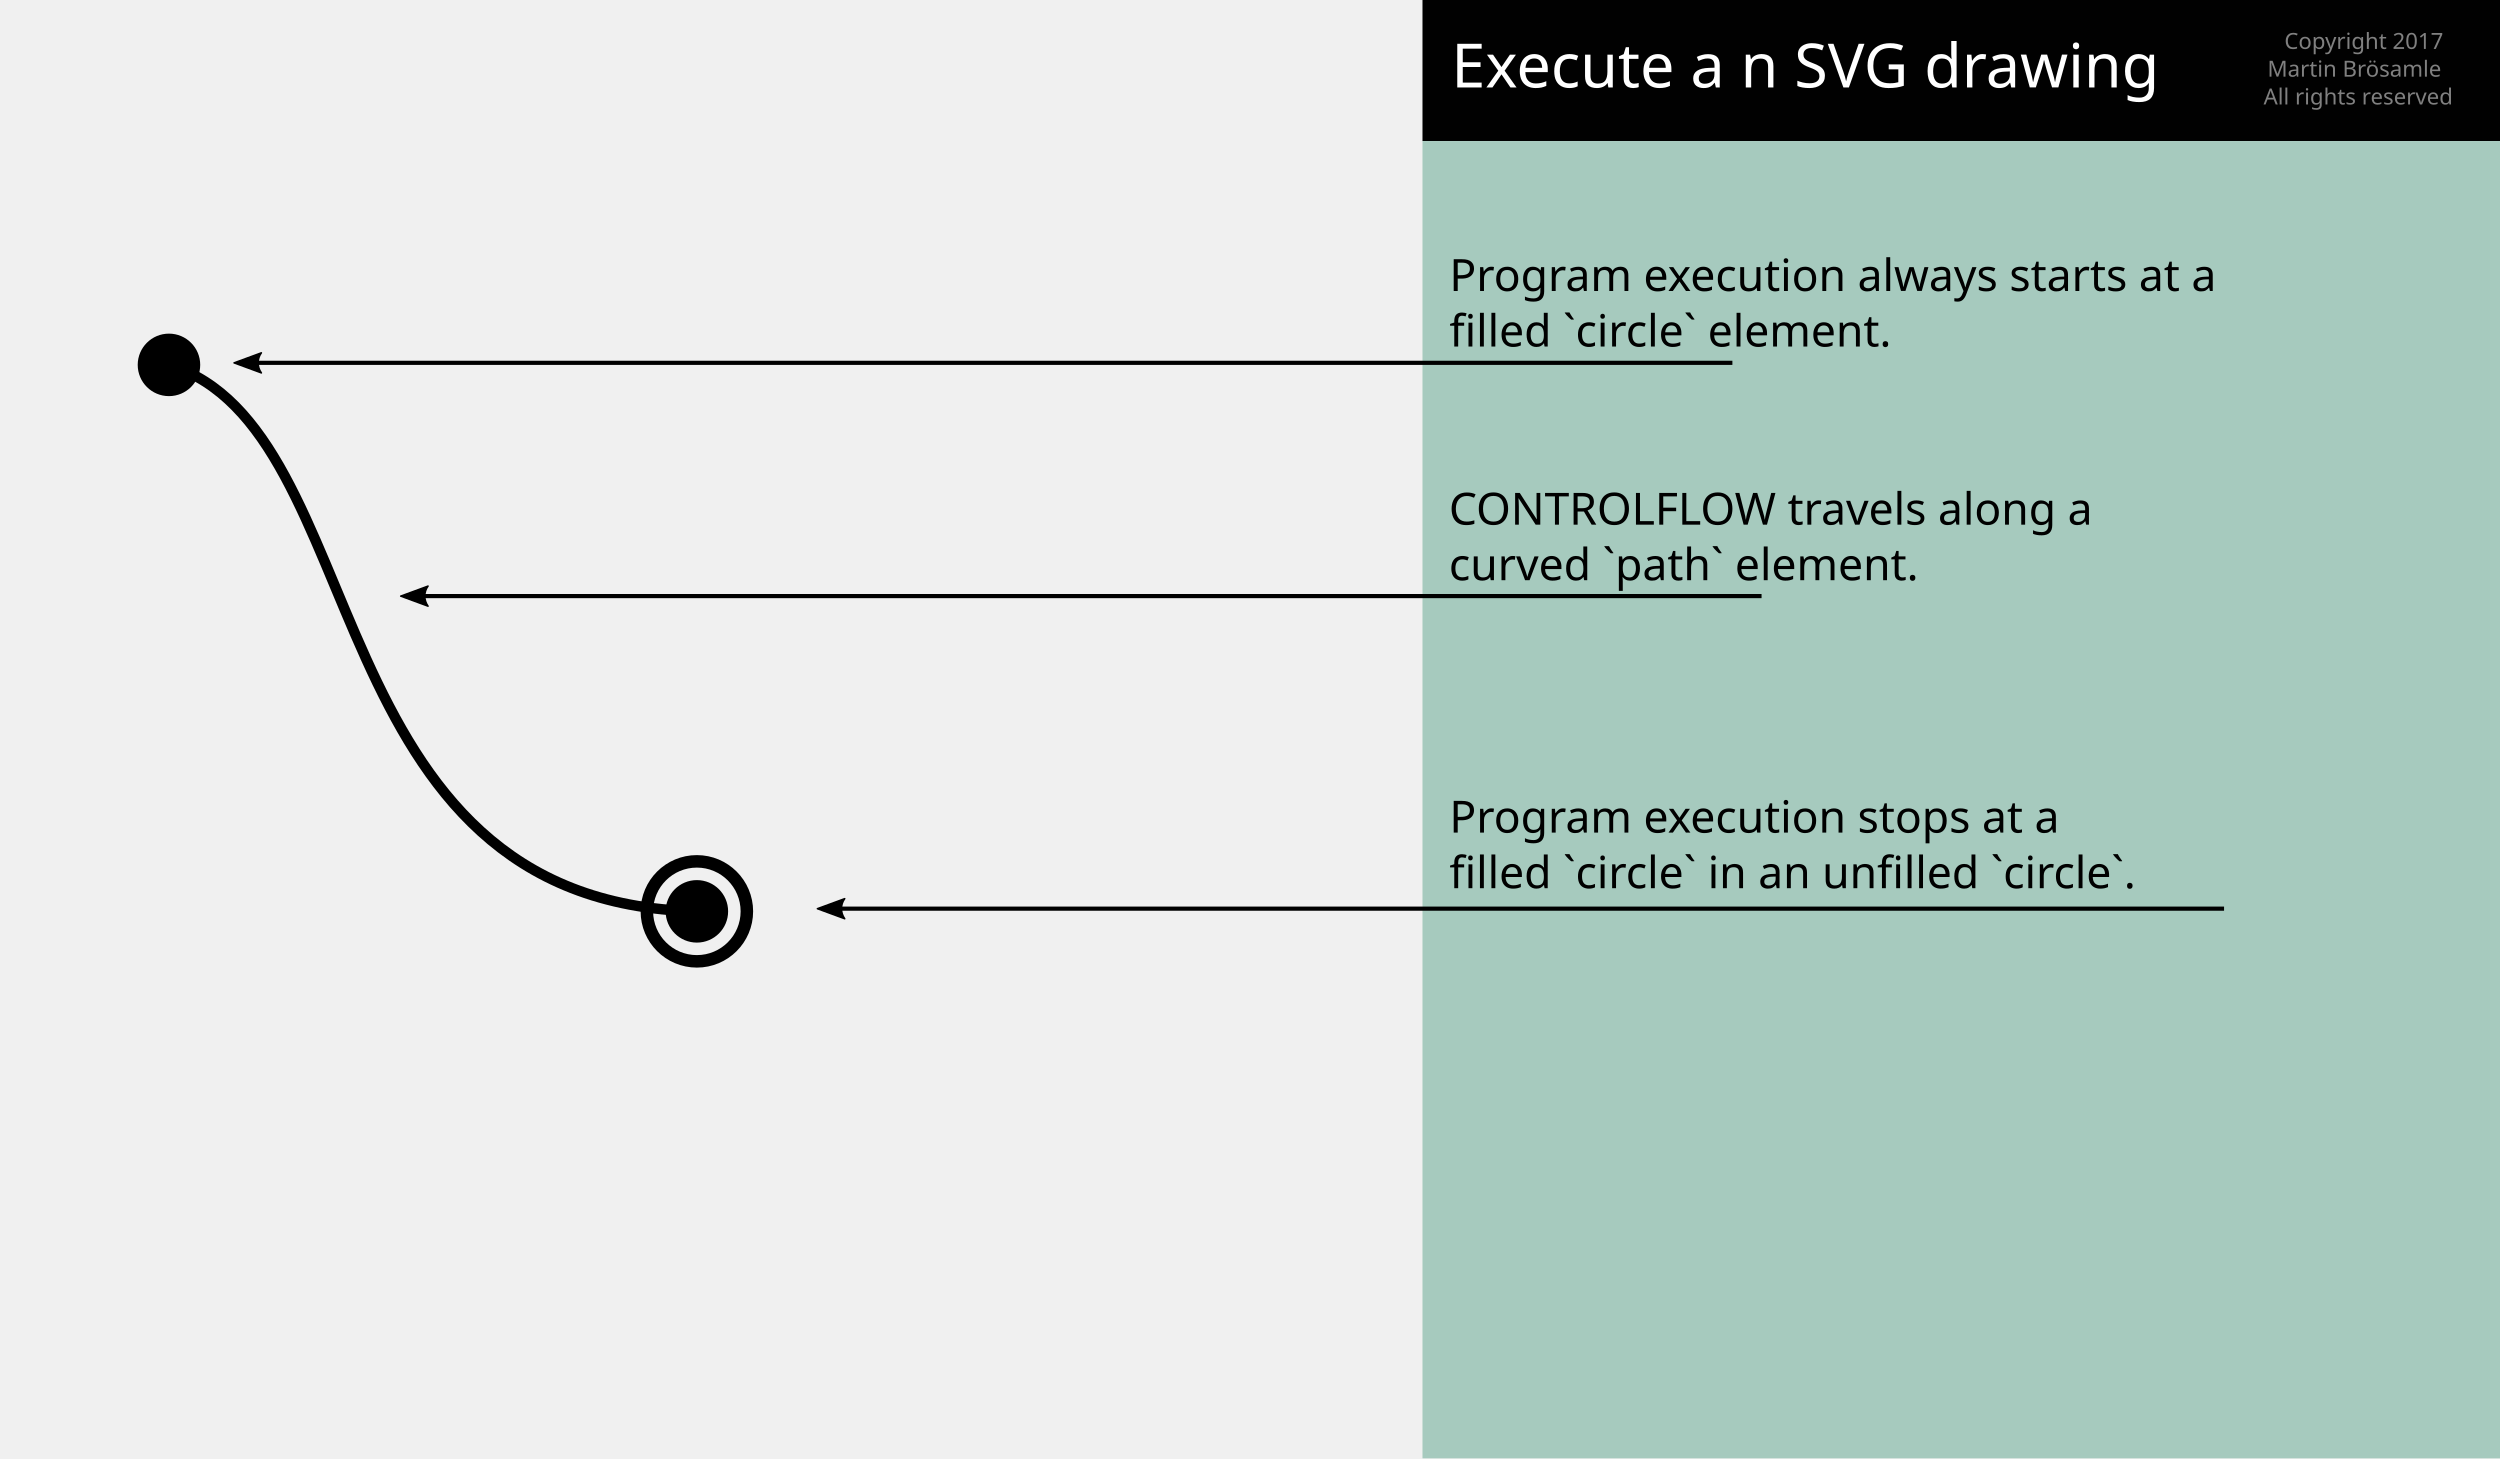
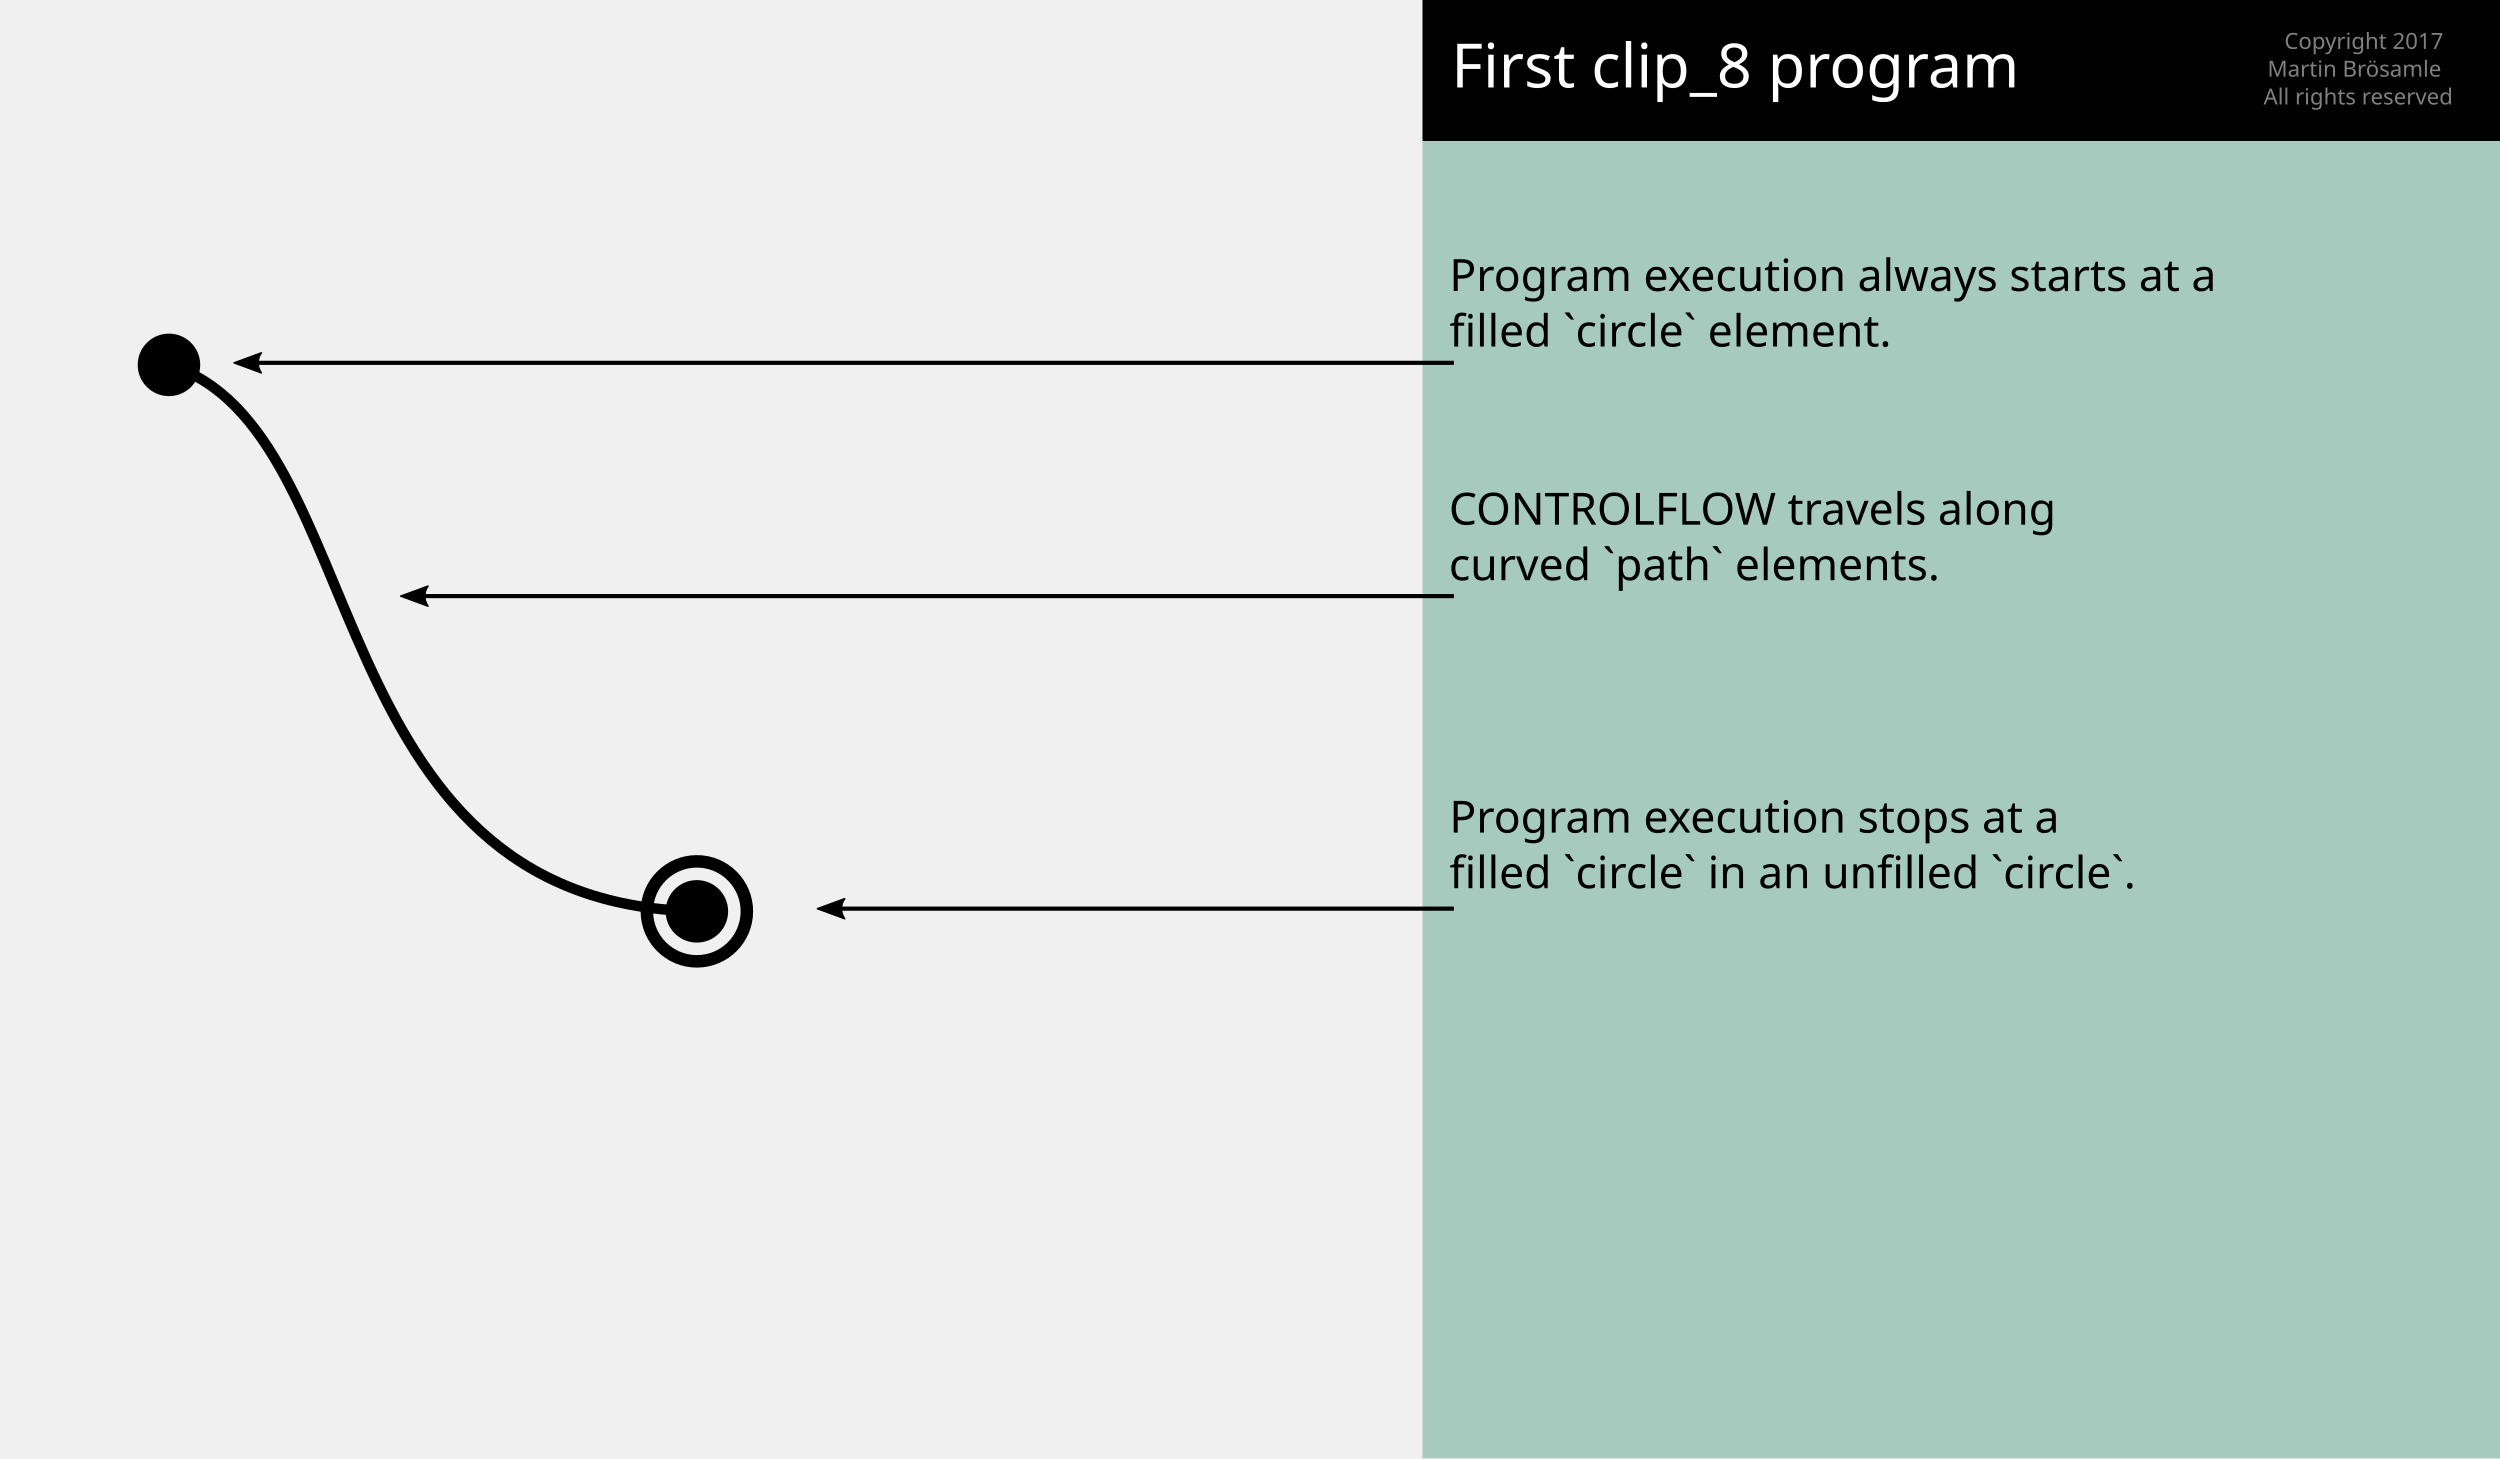
<svg xmlns="http://www.w3.org/2000/svg" viewBox="0 0 1200 700" id="svg2" version="1.1" width="1200" height="700">
  <defs id="defs15" />
  <circle style="fill:#000000;stroke:#000000;stroke-width:6;stroke-miterlimit:10" id="circle6876" r="12" cy="175.141" cx="81.101" stroke-miterlimit="10" />
  <g id="instruction_IGNORE" transform="translate(-1.1145308e-6,100)">
    <g id="title_IGNORE" transform="translate(6.1035156e-5,-621.6072)">
      <rect style="color:#000000;clip-rule:nonzero;display:inline;overflow:visible;visibility:visible;opacity:1;isolation:auto;mix-blend-mode:normal;color-interpolation:sRGB;color-interpolation-filters:linearRGB;solid-color:#000000;solid-opacity:1;fill:#010101;fill-opacity:1;fill-rule:evenodd;stroke:none;stroke-width:6;stroke-linecap:butt;stroke-linejoin:miter;stroke-miterlimit:10;stroke-dasharray:none;stroke-dashoffset:0;stroke-opacity:1;color-rendering:auto;image-rendering:auto;shape-rendering:auto;text-rendering:auto;enable-background:accumulate" id="rect7954-4" width="517.207" height="67.715" x="682.793" y="521.607" />
      <text xml:space="preserve" style="font-style:normal;font-weight:normal;font-size:10.667px;line-height:125%;font-family:sans-serif;text-align:end;letter-spacing:0px;word-spacing:0px;text-anchor:end;fill:#808080;fill-opacity:1;stroke:none;stroke-width:1px;stroke-linecap:butt;stroke-linejoin:miter;stroke-opacity:1" x="1196.793" y="545.082" id="text4527-44">
        <tspan style="font-size:10.667px;text-align:end;text-anchor:end;fill:#808080;stroke-width:1px" id="tspan4582" x="1200.543" y="545.082">Copyright 2017 </tspan>
        <tspan id="tspan4613" style="font-size:10.667px;text-align:end;text-anchor:end;fill:#808080;stroke-width:1px" x="1196.793" y="558.415">Martin Brösamle</tspan>
        <tspan id="tspan4611" style="font-size:10.667px;text-align:end;text-anchor:end;fill:#808080;stroke-width:1px" x="1196.793" y="571.749">All rights reserved</tspan>
      </text>
      <text xml:space="preserve" style="font-style:normal;font-weight:normal;font-size:29.333px;line-height:125%;font-family:sans-serif;letter-spacing:0px;word-spacing:0px;fill:#ffffff;fill-opacity:1;stroke:none;stroke-width:1px;stroke-linecap:butt;stroke-linejoin:miter;stroke-opacity:1" x="696.644" y="563.579" id="text4519">
-         <tspan id="tspan4517" x="696.644" y="563.579">Execute a n SVG drawing</tspan>
+         <tspan id="tspan4517" x="696.644" y="563.579">First clip_8 program</tspan>
      </text>
    </g>
    <g id="instruction2_IGNORE">
      <rect style="color:#000000;clip-rule:nonzero;display:inline;overflow:visible;visibility:visible;opacity:1;isolation:auto;mix-blend-mode:normal;color-interpolation:sRGB;color-interpolation-filters:linearRGB;solid-color:#000000;solid-opacity:1;fill:#a6cabe;fill-opacity:1;fill-rule:evenodd;stroke:none;stroke-width:6;stroke-linecap:butt;stroke-linejoin:miter;stroke-miterlimit:10;stroke-dasharray:none;stroke-dashoffset:0;stroke-opacity:1;color-rendering:auto;image-rendering:auto;shape-rendering:auto;text-rendering:auto;enable-background:accumulate" id="rect7954" width="517.207" height="632.285" x="682.793" y="-32.285" />
      <text xml:space="preserve" style="font-style:normal;font-weight:normal;font-size:21.333px;line-height:125%;font-family:sans-serif;letter-spacing:0px;word-spacing:0px;fill:#000000;fill-opacity:1;stroke:none;stroke-width:1px;stroke-linecap:butt;stroke-linejoin:miter;stroke-opacity:1" x="695.717" y="39.666" id="text4527-4-5">
        <tspan x="695.717" y="39.666" id="tspan5500">Program execution always starts at a </tspan>
        <tspan x="695.717" y="66.333" id="tspan6424">filled `circle` element.</tspan>
      </text>
      <g transform="translate(270.5665,-478.0053)" id="g4903-1-0">
-         <path style="color:#000000;font-style:normal;font-variant:normal;font-weight:normal;font-stretch:normal;font-size:medium;line-height:normal;font-family:sans-serif;font-variant-ligatures:normal;font-variant-position:normal;font-variant-caps:normal;font-variant-numeric:normal;font-variant-alternates:normal;font-feature-settings:normal;text-indent:0;text-align:start;text-decoration:none;text-decoration-line:none;text-decoration-style:solid;text-decoration-color:#000000;letter-spacing:normal;word-spacing:normal;text-transform:none;writing-mode:lr-tb;direction:ltr;text-orientation:mixed;dominant-baseline:auto;baseline-shift:baseline;text-anchor:start;white-space:normal;shape-padding:0;clip-rule:nonzero;display:inline;overflow:visible;visibility:visible;opacity:1;isolation:auto;mix-blend-mode:normal;color-interpolation:sRGB;color-interpolation-filters:linearRGB;solid-color:#000000;solid-opacity:1;vector-effect:none;fill:#000000;fill-opacity:1;fill-rule:evenodd;stroke:none;stroke-width:2;stroke-linecap:butt;stroke-linejoin:miter;stroke-miterlimit:4;stroke-dasharray:none;stroke-dashoffset:0;stroke-opacity:1;color-rendering:auto;image-rendering:auto;shape-rendering:auto;text-rendering:auto;enable-background:accumulate" d="m -155.568,551.16 v 2 h 716.549 v -2 z" id="path4561-5-4" />
+         <path style="color:#000000;font-style:normal;font-variant:normal;font-weight:normal;font-stretch:normal;font-size:medium;line-height:normal;font-family:sans-serif;font-variant-ligatures:normal;font-variant-position:normal;font-variant-caps:normal;font-variant-numeric:normal;font-variant-alternates:normal;font-feature-settings:normal;text-indent:0;text-align:start;text-decoration:none;text-decoration-line:none;text-decoration-style:solid;text-decoration-color:#000000;letter-spacing:normal;word-spacing:normal;text-transform:none;writing-mode:lr-tb;direction:ltr;text-orientation:mixed;dominant-baseline:auto;baseline-shift:baseline;text-anchor:start;white-space:normal;shape-padding:0;clip-rule:nonzero;display:inline;overflow:visible;visibility:visible;opacity:1;isolation:auto;mix-blend-mode:normal;color-interpolation:sRGB;color-interpolation-filters:linearRGB;solid-color:#000000;solid-opacity:1;vector-effect:none;fill:#000000;fill-opacity:1;fill-rule:evenodd;stroke:none;stroke-width:2;stroke-linecap:butt;stroke-linejoin:miter;stroke-miterlimit:4;stroke-dasharray:none;stroke-dashoffset:0;stroke-opacity:1;color-rendering:auto;image-rendering:auto;shape-rendering:auto;text-rendering:auto;enable-background:accumulate" d="m -155.568,551.16 v 2 l 582.871,0 v -2 z" id="path4561-5-4" />
        <path d="m -145.106,557.002 -13.111,-4.821 13.111,-4.821 c -2.095,2.846 -2.083,6.741 0,9.643 z" style="fill:#000000;fill-opacity:1;fill-rule:evenodd;stroke:#000000;stroke-width:0.75;stroke-linejoin:round;stroke-opacity:1" id="path4909-3-8" />
      </g>
      <text xml:space="preserve" style="font-style:normal;font-weight:normal;font-size:21.333px;line-height:125%;font-family:sans-serif;letter-spacing:0px;word-spacing:0px;fill:#000000;fill-opacity:1;stroke:none;stroke-width:1px;stroke-linecap:butt;stroke-linejoin:miter;stroke-opacity:1" x="695.478" y="151.832" id="text4527-4-5-5">
-         <tspan x="695.478" y="151.832" id="tspan5407">CONTROLFLOW travels along a </tspan>
-         <tspan x="695.478" y="178.499" id="tspan6451">curved `path` element.</tspan>
+         <tspan x="695.478" y="151.832" id="tspan5407">CONTROLFLOW travels along </tspan>
+         <tspan x="695.478" y="178.499" id="tspan6451">curved `path` elements.</tspan>
      </text>
      <g transform="translate(270.5665,-366.0407)" id="g4903-1-0-4">
-         <path style="color:#000000;font-style:normal;font-variant:normal;font-weight:normal;font-stretch:normal;font-size:medium;line-height:normal;font-family:sans-serif;font-variant-ligatures:normal;font-variant-position:normal;font-variant-caps:normal;font-variant-numeric:normal;font-variant-alternates:normal;font-feature-settings:normal;text-indent:0;text-align:start;text-decoration:none;text-decoration-line:none;text-decoration-style:solid;text-decoration-color:#000000;letter-spacing:normal;word-spacing:normal;text-transform:none;writing-mode:lr-tb;direction:ltr;text-orientation:mixed;dominant-baseline:auto;baseline-shift:baseline;text-anchor:start;white-space:normal;shape-padding:0;clip-rule:nonzero;display:inline;overflow:visible;visibility:visible;opacity:1;isolation:auto;mix-blend-mode:normal;color-interpolation:sRGB;color-interpolation-filters:linearRGB;solid-color:#000000;solid-opacity:1;vector-effect:none;fill:#000000;fill-opacity:1;fill-rule:evenodd;stroke:none;stroke-width:2;stroke-linecap:butt;stroke-linejoin:miter;stroke-miterlimit:4;stroke-dasharray:none;stroke-dashoffset:0;stroke-opacity:1;color-rendering:auto;image-rendering:auto;shape-rendering:auto;text-rendering:auto;enable-background:accumulate" d="m -75.568,551.16 v 2 h 650.549 v -2 z" id="path4561-5-4-5" />
+         <path style="color:#000000;font-style:normal;font-variant:normal;font-weight:normal;font-stretch:normal;font-size:medium;line-height:normal;font-family:sans-serif;font-variant-ligatures:normal;font-variant-position:normal;font-variant-caps:normal;font-variant-numeric:normal;font-variant-alternates:normal;font-feature-settings:normal;text-indent:0;text-align:start;text-decoration:none;text-decoration-line:none;text-decoration-style:solid;text-decoration-color:#000000;letter-spacing:normal;word-spacing:normal;text-transform:none;writing-mode:lr-tb;direction:ltr;text-orientation:mixed;dominant-baseline:auto;baseline-shift:baseline;text-anchor:start;white-space:normal;shape-padding:0;clip-rule:nonzero;display:inline;overflow:visible;visibility:visible;opacity:1;isolation:auto;mix-blend-mode:normal;color-interpolation:sRGB;color-interpolation-filters:linearRGB;solid-color:#000000;solid-opacity:1;vector-effect:none;fill:#000000;fill-opacity:1;fill-rule:evenodd;stroke:none;stroke-width:2;stroke-linecap:butt;stroke-linejoin:miter;stroke-miterlimit:4;stroke-dasharray:none;stroke-dashoffset:0;stroke-opacity:1;color-rendering:auto;image-rendering:auto;shape-rendering:auto;text-rendering:auto;enable-background:accumulate" d="m -75.568,551.16 v 2 l 502.871,0 v -2 z" id="path4561-5-4-5" />
        <path d="m -65.106,557.002 -13.111,-4.821 13.111,-4.821 c -2.095,2.846 -2.083,6.741 0,9.643 z" style="fill:#000000;fill-opacity:1;fill-rule:evenodd;stroke:#000000;stroke-width:0.75;stroke-linejoin:round;stroke-opacity:1" id="path4909-3-8-9" />
      </g>
      <text xml:space="preserve" style="font-style:normal;font-weight:normal;font-size:21.333px;line-height:125%;font-family:sans-serif;letter-spacing:0px;word-spacing:0px;fill:#000000;fill-opacity:1;stroke:none;stroke-width:1px;stroke-linecap:butt;stroke-linejoin:miter;stroke-opacity:1" x="695.717" y="299.666" id="text4527-4-5-2">
        <tspan x="695.717" y="299.666" id="tspan5500-5">Program execution stops at a</tspan>
        <tspan x="695.717" y="326.333" id="tspan5559">filled `circle` in an unfilled `circle`.</tspan>
      </text>
      <g transform="translate(270.5665,-382.0053)" id="g4903-1-0-46">
-         <path style="color:#000000;font-style:normal;font-variant:normal;font-weight:normal;font-stretch:normal;font-size:medium;line-height:normal;font-family:sans-serif;font-variant-ligatures:normal;font-variant-position:normal;font-variant-caps:normal;font-variant-numeric:normal;font-variant-alternates:normal;font-feature-settings:normal;text-indent:0;text-align:start;text-decoration:none;text-decoration-line:none;text-decoration-style:solid;text-decoration-color:#000000;letter-spacing:normal;word-spacing:normal;text-transform:none;writing-mode:lr-tb;direction:ltr;text-orientation:mixed;dominant-baseline:auto;baseline-shift:baseline;text-anchor:start;white-space:normal;shape-padding:0;clip-rule:nonzero;display:inline;overflow:visible;visibility:visible;opacity:1;isolation:auto;mix-blend-mode:normal;color-interpolation:sRGB;color-interpolation-filters:linearRGB;solid-color:#000000;solid-opacity:1;vector-effect:none;fill:#000000;fill-opacity:1;fill-rule:evenodd;stroke:none;stroke-width:2;stroke-linecap:butt;stroke-linejoin:miter;stroke-miterlimit:4;stroke-dasharray:none;stroke-dashoffset:0;stroke-opacity:1;color-rendering:auto;image-rendering:auto;shape-rendering:auto;text-rendering:auto;enable-background:accumulate" d="m 124.432,717.16 v 2 h 672.549 v -2 z" id="path4561-5-4-59" />
+         <path style="color:#000000;font-style:normal;font-variant:normal;font-weight:normal;font-stretch:normal;font-size:medium;line-height:normal;font-family:sans-serif;font-variant-ligatures:normal;font-variant-position:normal;font-variant-caps:normal;font-variant-numeric:normal;font-variant-alternates:normal;font-feature-settings:normal;text-indent:0;text-align:start;text-decoration:none;text-decoration-line:none;text-decoration-style:solid;text-decoration-color:#000000;letter-spacing:normal;word-spacing:normal;text-transform:none;writing-mode:lr-tb;direction:ltr;text-orientation:mixed;dominant-baseline:auto;baseline-shift:baseline;text-anchor:start;white-space:normal;shape-padding:0;clip-rule:nonzero;display:inline;overflow:visible;visibility:visible;opacity:1;isolation:auto;mix-blend-mode:normal;color-interpolation:sRGB;color-interpolation-filters:linearRGB;solid-color:#000000;solid-opacity:1;vector-effect:none;fill:#000000;fill-opacity:1;fill-rule:evenodd;stroke:none;stroke-width:2;stroke-linecap:butt;stroke-linejoin:miter;stroke-miterlimit:4;stroke-dasharray:none;stroke-dashoffset:0;stroke-opacity:1;color-rendering:auto;image-rendering:auto;shape-rendering:auto;text-rendering:auto;enable-background:accumulate" d="m 124.432,717.16 v 2 l 302.871,0 v -2 z" id="path4561-5-4-59" />
        <path d="m 134.894,723.002 -13.111,-4.821 13.111,-4.821 c -2.095,2.846 -2.083,6.741 0,9.643 z" style="fill:#000000;fill-opacity:1;fill-rule:evenodd;stroke:#000000;stroke-width:0.75;stroke-linejoin:round;stroke-opacity:1" id="path4909-3-8-0" />
      </g>
    </g>
  </g>
  <path style="fill:none;fill-rule:evenodd;stroke:#000000;stroke-width:5;stroke-linecap:butt;stroke-linejoin:miter;stroke-miterlimit:4;stroke-dasharray:none;stroke-opacity:1" d="M 81.101,175.141 C 180.549,205.672 149.62,433.567 334.499,437.448" id="path5326" />
  <circle style="fill:none;stroke:#000000;stroke-width:6;stroke-miterlimit:10;stroke-dasharray:none" id="circle6876-3" r="24" cy="437.448" cx="334.499" stroke-miterlimit="10" />
  <circle style="fill:#000000;stroke:#000000;stroke-width:6;stroke-miterlimit:10" id="circle6876-6" r="12" cy="437.448" cx="334.499" stroke-miterlimit="10" />
</svg>
